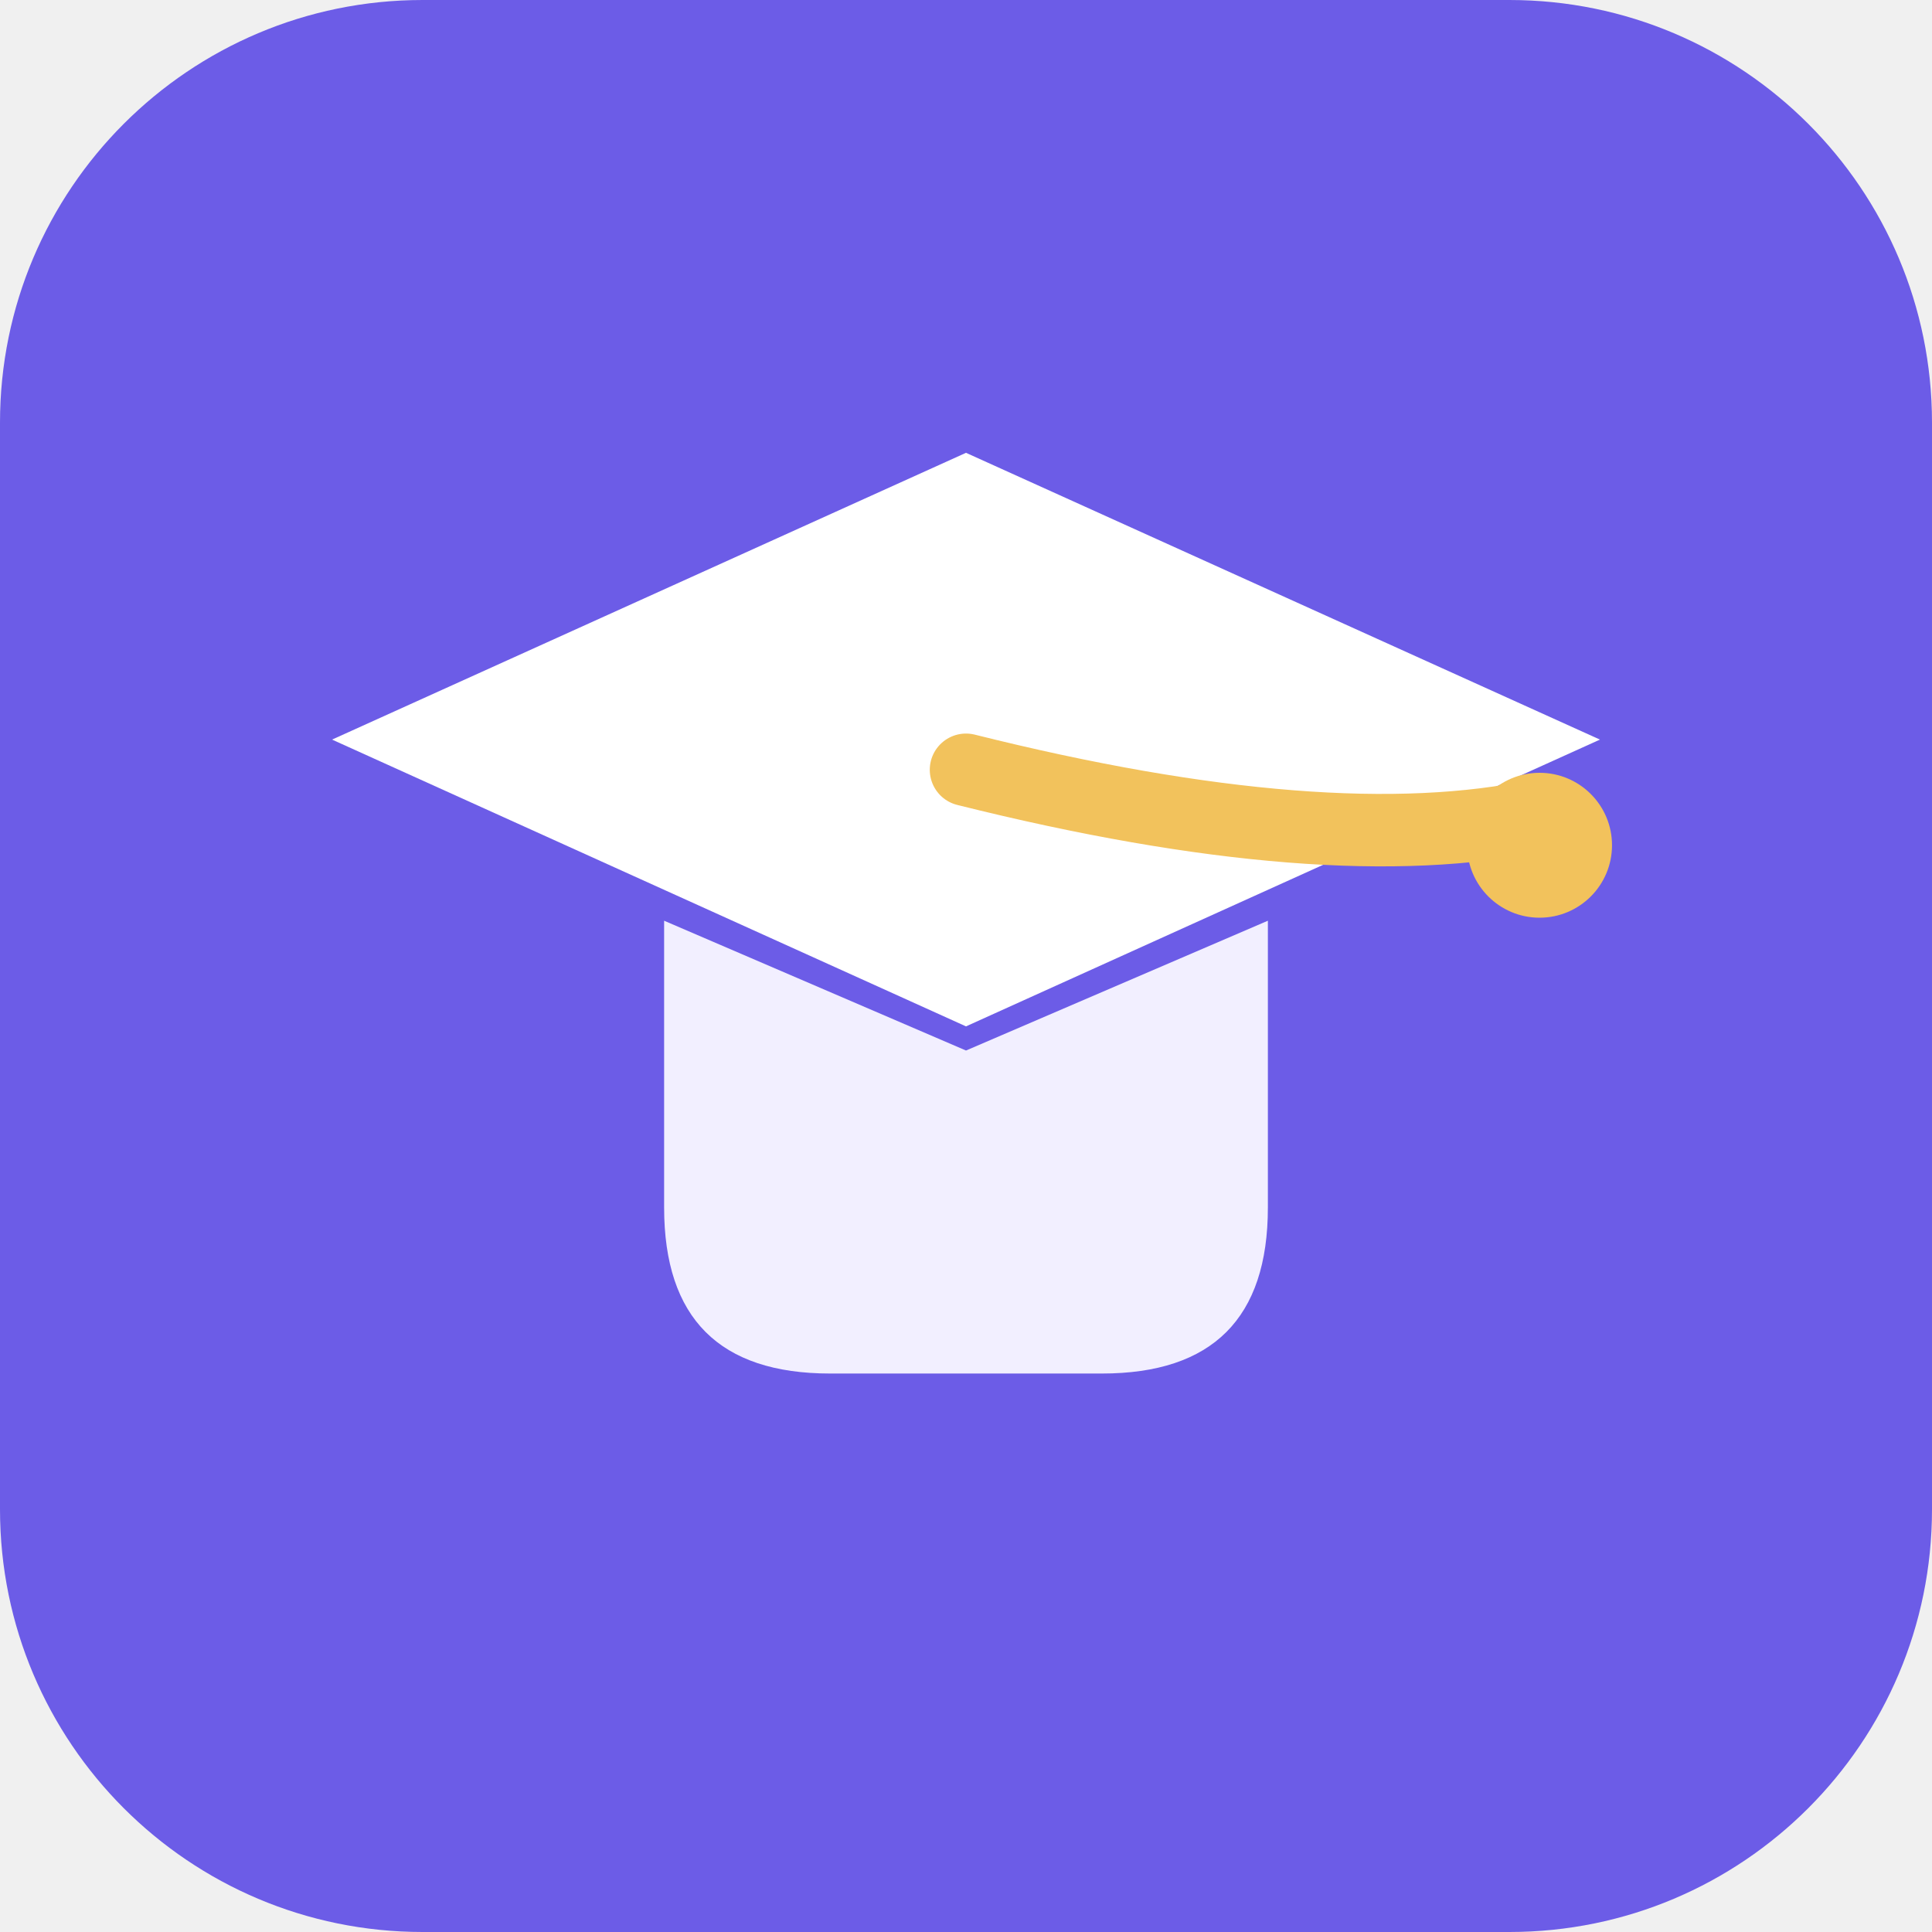
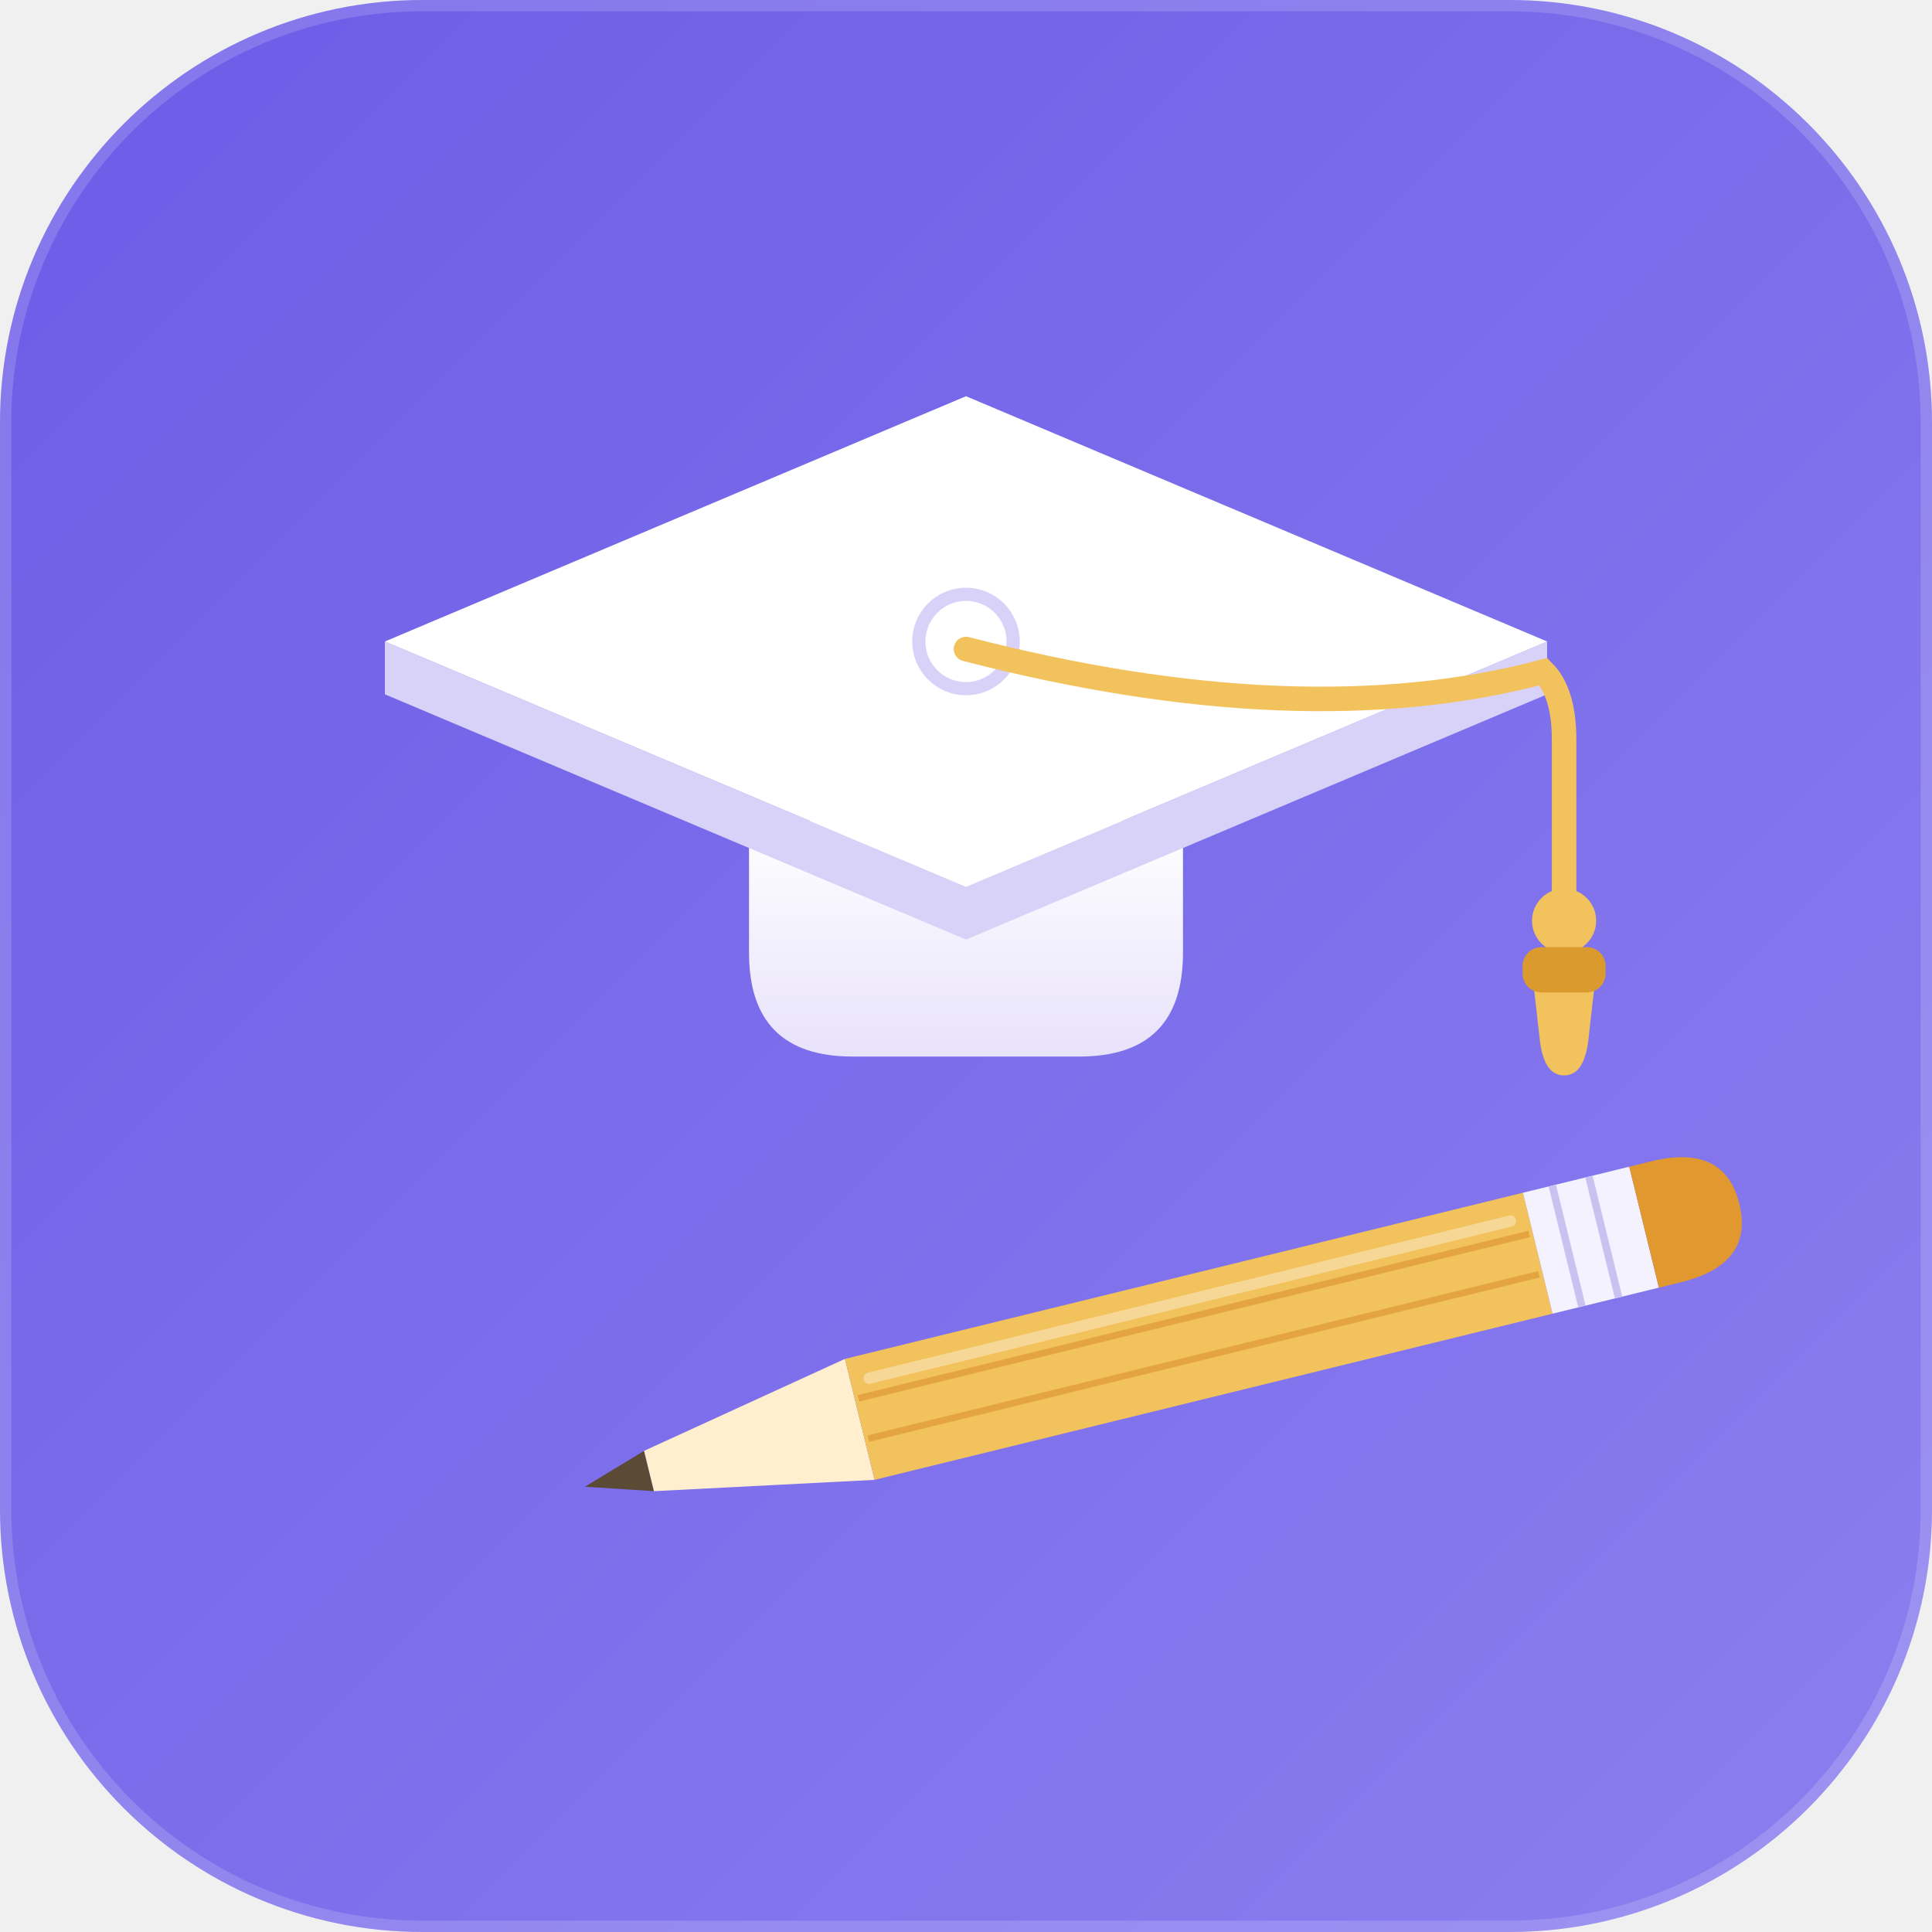
- <svg xmlns="http://www.w3.org/2000/svg" viewBox="0 0 64 64">
-   <rect width="64" height="64" rx="14" fill="#6C5CE7" />
-   <path d="M32 15 L53 24.5 L32 34 L11 24.5 Z" fill="white" />
-   <path d="M22 30.5 L22 40 Q22 45.5 27.5 45.5 L36.5 45.5 Q42 45.5 42 40 L42 30.5 L32 34.8 Z" fill="#F2EFFF" />
-   <path d="M32 25.5 Q44 28.5 51 27" stroke="#F2C25C" stroke-width="2.4" fill="none" stroke-linecap="round" />
-   <circle cx="51" cy="28" r="2.4" fill="#F2C25C" />
+ <svg xmlns="http://www.w3.org/2000/svg" width="1024" height="1024" viewBox="0 0 1024 1024">
+   <defs>
+     <linearGradient id="bg" x1="0" y1="0" x2="1" y2="1">
+       <stop offset="0" stop-color="#6C5CE7" />
+       <stop offset="1" stop-color="#8B7FEF" />
+     </linearGradient>
+     <linearGradient id="headGrad" x1="0" y1="515" x2="0" y2="645" gradientUnits="userSpaceOnUse">
+       <stop offset="0" stop-color="#FFFFFF" />
+       <stop offset="1" stop-color="#E7E1FB" />
+     </linearGradient>
+   </defs>
+   <rect x="0" y="0" width="1024" height="1024" rx="224" fill="url(#bg)" />
+   <rect x="3" y="3" width="1018" height="1018" rx="221" fill="none" stroke="#FFFFFF" stroke-opacity="0.16" stroke-width="6" />
+   <g transform="translate(0 -80)">
+     <path d="M397 515 L627 515 L627 585 Q627 640 572 640 L452 640 Q397 640 397 585 Z" fill="url(#headGrad)" />
+     <path d="M204 420 L512 550 L820 420 L820 448 L512 578 L204 448 Z" fill="#D9D2F8" />
+     <path d="M512 290 L820 420 L512 550 L204 420 Z" fill="#FFFFFF" />
+     <circle cx="512" cy="420" r="25" fill="#FFFFFF" stroke="#D9D2F8" stroke-width="7" />
+     <path d="M512 424 Q690 470 818 436 Q829 447 829 472 L829 552" fill="none" stroke="#F2C25C" stroke-width="13" stroke-linecap="round" />
+     <circle cx="829" cy="568" r="17" fill="#F2C25C" />
+     <path d="M811 586 L847 586 L842 630 Q840 650 829 650 Q818 650 816 630 Z" fill="#F2C25C" />
+     <rect x="807" y="582" width="44" height="24" rx="10" fill="#DB9A2E" />
+     <g transform="translate(310 868) rotate(-13.77)">
+       <polygon points="0,0 35,-11 35,11" fill="#5B4A36" />
+       <polygon points="35,-11 150,-33 150,33 35,11" fill="#FFEFCF" />
+       <rect x="150" y="-33" width="370" height="66" fill="#F2C25C" />
+       <line x1="152" y1="-11" x2="518" y2="-11" stroke="#D98F2B" stroke-width="3.5" stroke-opacity="0.55" />
+       <line x1="152" y1="11" x2="518" y2="11" stroke="#D98F2B" stroke-width="3.5" stroke-opacity="0.55" />
+       <line x1="160" y1="-20" x2="510" y2="-20" stroke="#FFFFFF" stroke-opacity="0.35" stroke-width="6" stroke-linecap="round" />
+       <rect x="520" y="-33" width="58" height="66" fill="#F5F2FF" />
+       <line x1="536" y1="-33" x2="536" y2="33" stroke="#C9C2F0" stroke-width="4" />
+       <line x1="556" y1="-33" x2="556" y2="33" stroke="#C9C2F0" stroke-width="4" />
+       <path d="M578 -33 L590 -33 Q630 -33 630 0 Q630 33 590 33 L578 33 Z" fill="#E0982F" />
+     </g>
+   </g>
</svg>
